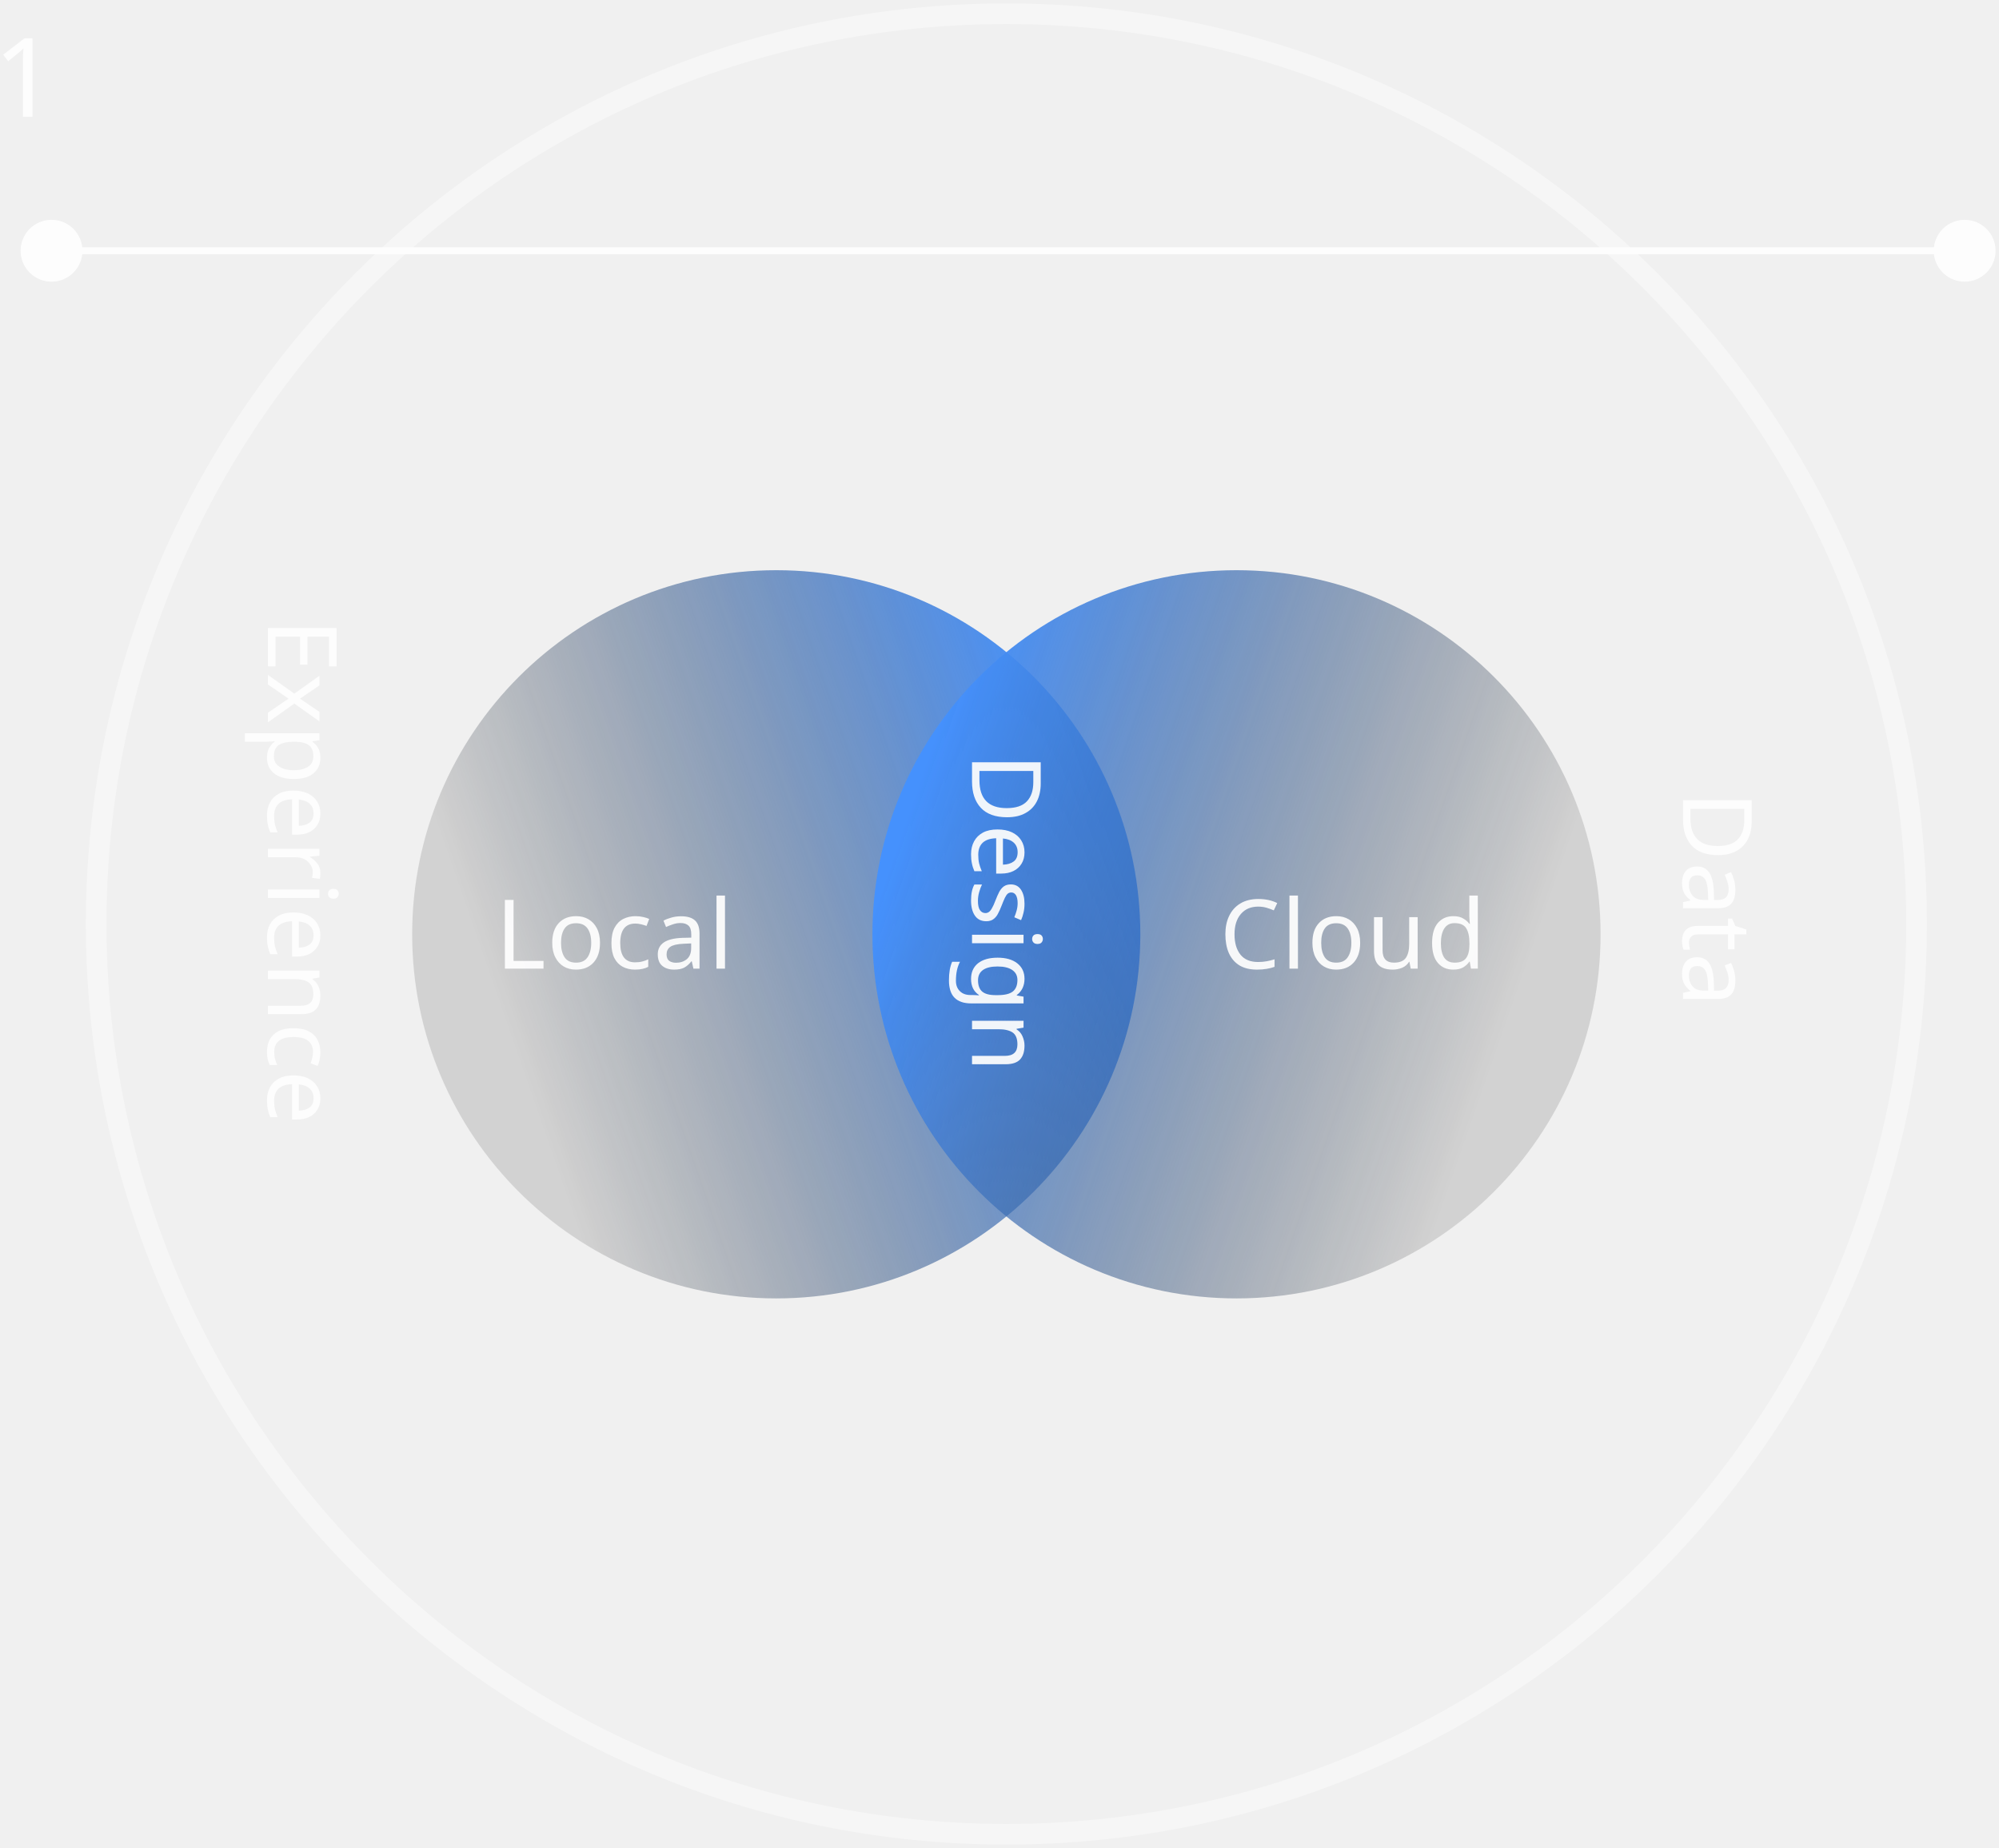
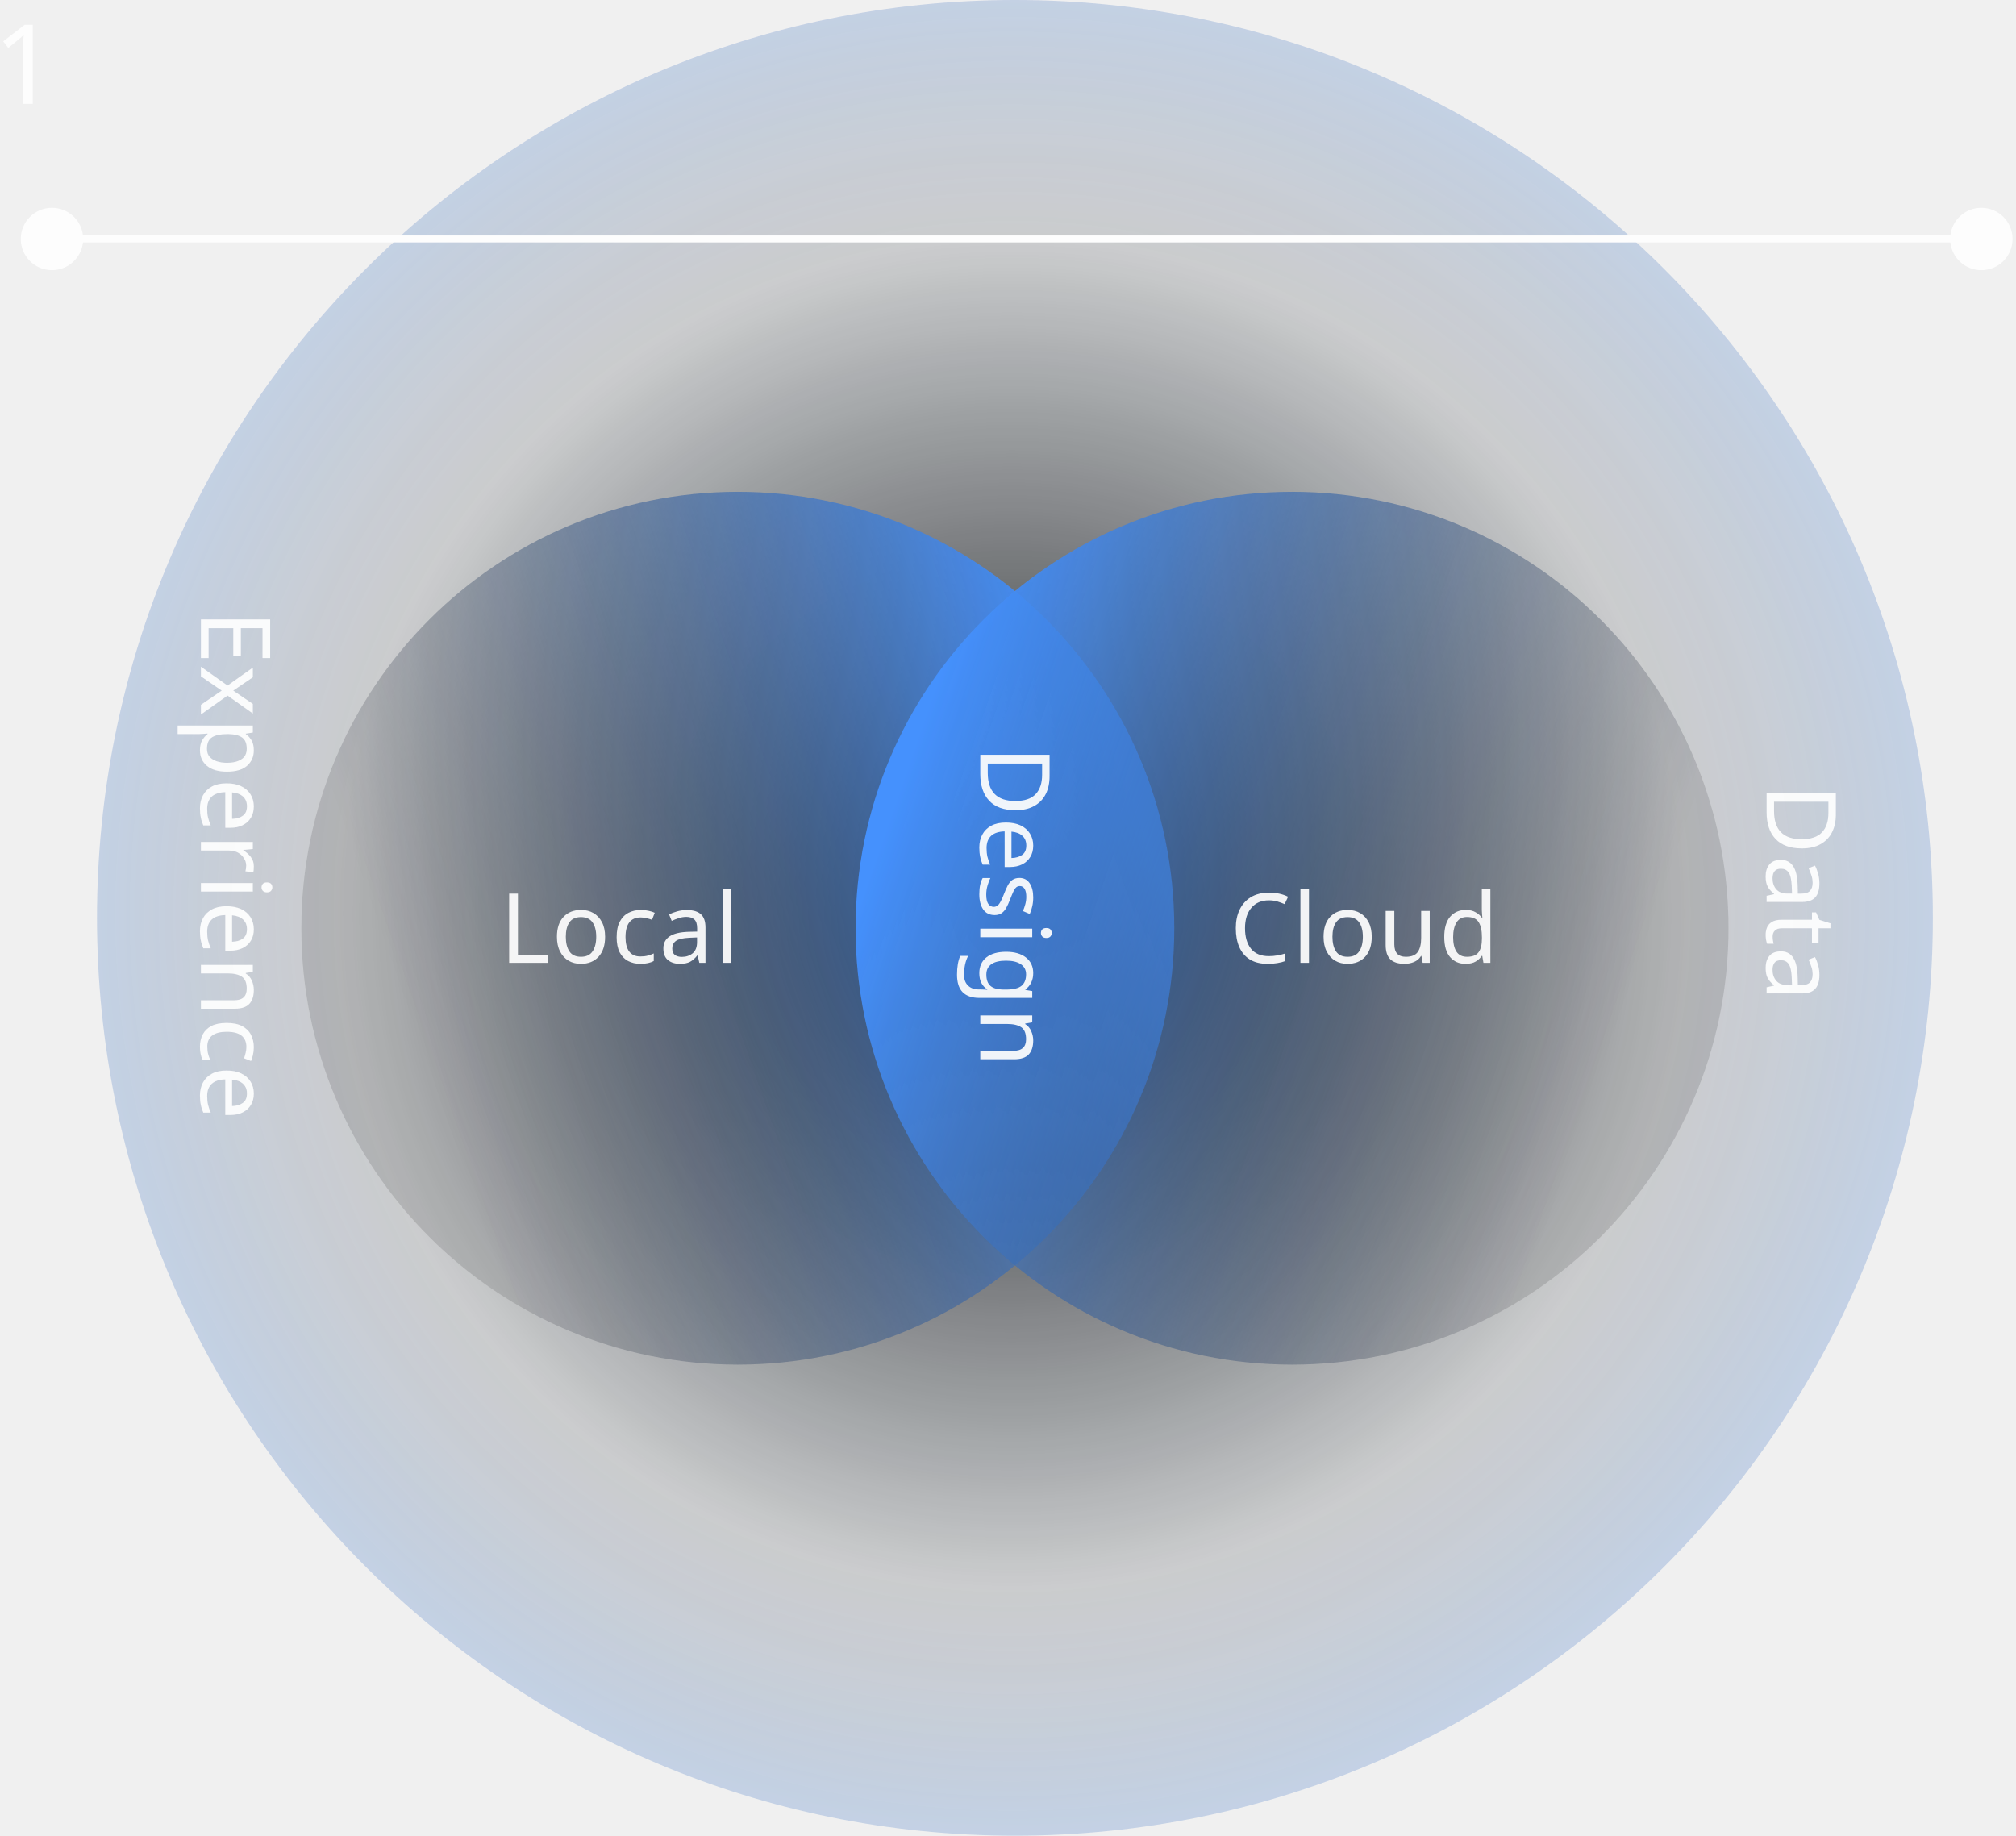
- <svg xmlns="http://www.w3.org/2000/svg" width="291px" height="269px" viewBox="0 0 291 269" version="1.1">
+ <svg xmlns="http://www.w3.org/2000/svg" width="291px" height="265px" viewBox="0 0 291 265" version="1.1">
  <defs>
-     <linearGradient x1="93.757%" y1="29.608%" x2="11.249%" y2="58.285%" id="linearGradient-1">
+     <radialGradient cx="49.848%" cy="49.781%" fx="49.848%" fy="49.781%" r="54.715%" gradientTransform="translate(0.498482,0.497807),rotate(-125.5928),scale(1,1.002937),translate(-0.498482,-0.497807)" id="radialGradient-1">
+       <stop stop-color="#000000" offset="0%" />
+       <stop stop-color="#050D19" stop-opacity="0.177" offset="66.596%" />
+       <stop stop-color="#3083FA" stop-opacity="0.268" offset="100%" />
+     </radialGradient>
+     <linearGradient x1="93.757%" y1="29.608%" x2="11.249%" y2="58.285%" id="linearGradient-2">
      <stop stop-color="#3186FF" offset="0%" />
      <stop stop-color="#171717" stop-opacity="0.155" offset="100%" />
    </linearGradient>
  </defs>
  <g id="页面2" stroke="none" stroke-width="1" fill="none" fill-rule="evenodd" opacity="0.893">
-     <g id="画板备份-4" transform="translate(-628, -99)">
+     <g id="画板备份-4" transform="translate(-628, -101)">
      <g id="4（hover）" transform="translate(582, 101)">
-         <circle id="椭圆形" stroke-opacity="0.457" stroke="#FFFFFF" stroke-width="3" cx="192.5" cy="132.5" r="132.5" />
-         <g id="编组-3" transform="translate(81, 81)">
-           <g id="编组-2" transform="translate(25, 0)">
-             <circle id="椭圆形" fill="url(#linearGradient-1)" cx="53" cy="53" r="53" />
-             <circle id="椭圆形备份" fill="url(#linearGradient-1)" transform="translate(120, 53) scale(-1, 1) translate(-120, -53) " cx="120" cy="53" r="53" />
+         <circle id="椭圆形" fill="url(#radialGradient-1)" cx="192.5" cy="132.5" r="132.5" />
+         <g id="编组-3" transform="translate(71, 71)">
+           <g id="编组-2" transform="translate(18, 0)">
+             <circle id="椭圆形" fill="url(#linearGradient-2)" cx="63.5" cy="63" r="63" />
+             <circle id="椭圆形备份" fill="url(#linearGradient-2)" transform="translate(143.5, 63) scale(-1, 1) translate(-143.5, -63) " cx="143.5" cy="63" r="63" />
            <text id="Local" font-family="FZLTZHK--GBK1-0, FZLanTingHei-DB-GBK" font-size="14" font-weight="normal" letter-spacing="0.15" fill="#FFFFFF" fill-opacity="0.93">
-               <tspan x="12.137" y="58">Local</tspan>
+               <tspan x="29.137" y="68">Local</tspan>
            </text>
-             <text id="Design" transform="translate(86, 53) rotate(90) translate(-86, -53) " font-family="FZLTZHK--GBK1-0, FZLanTingHei-DB-GBK" font-size="14" font-weight="normal" letter-spacing="0.15" fill="#FFFFFF" fill-opacity="0.93">
-               <tspan x="59.602" y="57.5">Design</tspan>
+             <text id="Design" transform="translate(103, 63) rotate(90) translate(-103, -63) " font-family="FZLTZHK--GBK1-0, FZLanTingHei-DB-GBK" font-size="14" font-weight="normal" letter-spacing="0.15" fill="#FFFFFF" fill-opacity="0.93">
+               <tspan x="76.602" y="67.5">Design</tspan>
            </text>
            <text id="Cloud" font-family="FZLTZHK--GBK1-0, FZLanTingHei-DB-GBK" font-size="14" font-weight="normal" letter-spacing="0.15" fill="#FFFFFF" fill-opacity="0.93">
-               <tspan x="117.524" y="58">Cloud</tspan>
+               <tspan x="134.524" y="68">Cloud</tspan>
            </text>
          </g>
-           <text id="Experience" transform="translate(8.5, 50) rotate(90) translate(-8.5, -50) " font-family="FZLTZHK--GBK1-0, FZLanTingHei-DB-GBK" font-size="14" font-weight="normal" letter-spacing="0.15" fill="#FFFFFF" fill-opacity="0.93">
-             <tspan x="-34.44" y="54.5">Experience</tspan>
+           <text id="Experience" transform="translate(8.5, 60) rotate(90) translate(-8.5, -60) " font-family="FZLTZHK--GBK1-0, FZLanTingHei-DB-GBK" font-size="14" font-weight="normal" letter-spacing="0.15" fill="#FFFFFF" fill-opacity="0.93">
+             <tspan x="-34.44" y="64.5">Experience</tspan>
          </text>
-           <text id="Data" transform="translate(214.5, 50) rotate(90) translate(-214.5, -50) " font-family="FZLTZHK--GBK1-0, FZLanTingHei-DB-GBK" font-size="14" font-weight="normal" letter-spacing="0.15" fill="#FFFFFF" fill-opacity="0.93">
-             <tspan x="196.619" y="54.5">Data</tspan>
+           <text id="Data" transform="translate(234.5, 60) rotate(90) translate(-234.5, -60) " font-family="FZLTZHK--GBK1-0, FZLanTingHei-DB-GBK" font-size="14" font-weight="normal" letter-spacing="0.15" fill="#FFFFFF" fill-opacity="0.93">
+             <tspan x="216.619" y="64.5">Data</tspan>
          </text>
        </g>
        <text id="1" font-family="FZLTZHK--GBK1-0, FZLanTingHei-DB-GBK" font-size="16" font-weight="normal" letter-spacing="0.171" fill="#FFFFFF" fill-opacity="0.93">
          <tspan x="45.039" y="15">1</tspan>
        </text>
        <path id="路径-11" d="M57.973,34 L327.527,34 C327.776,31.75 329.684,30 332,30 C334.485,30 336.5,32.015 336.5,34.5 C336.5,36.985 334.485,39 332,39 C329.684,39 327.776,37.25 327.527,35 L57.973,35 C57.724,37.25 55.816,39 53.5,39 C51.015,39 49,36.985 49,34.5 C49,32.015 51.015,30 53.5,30 C55.816,30 57.724,31.75 57.973,34 Z" fill="#FFFFFF" fill-rule="nonzero" />
      </g>
    </g>
  </g>
</svg>
